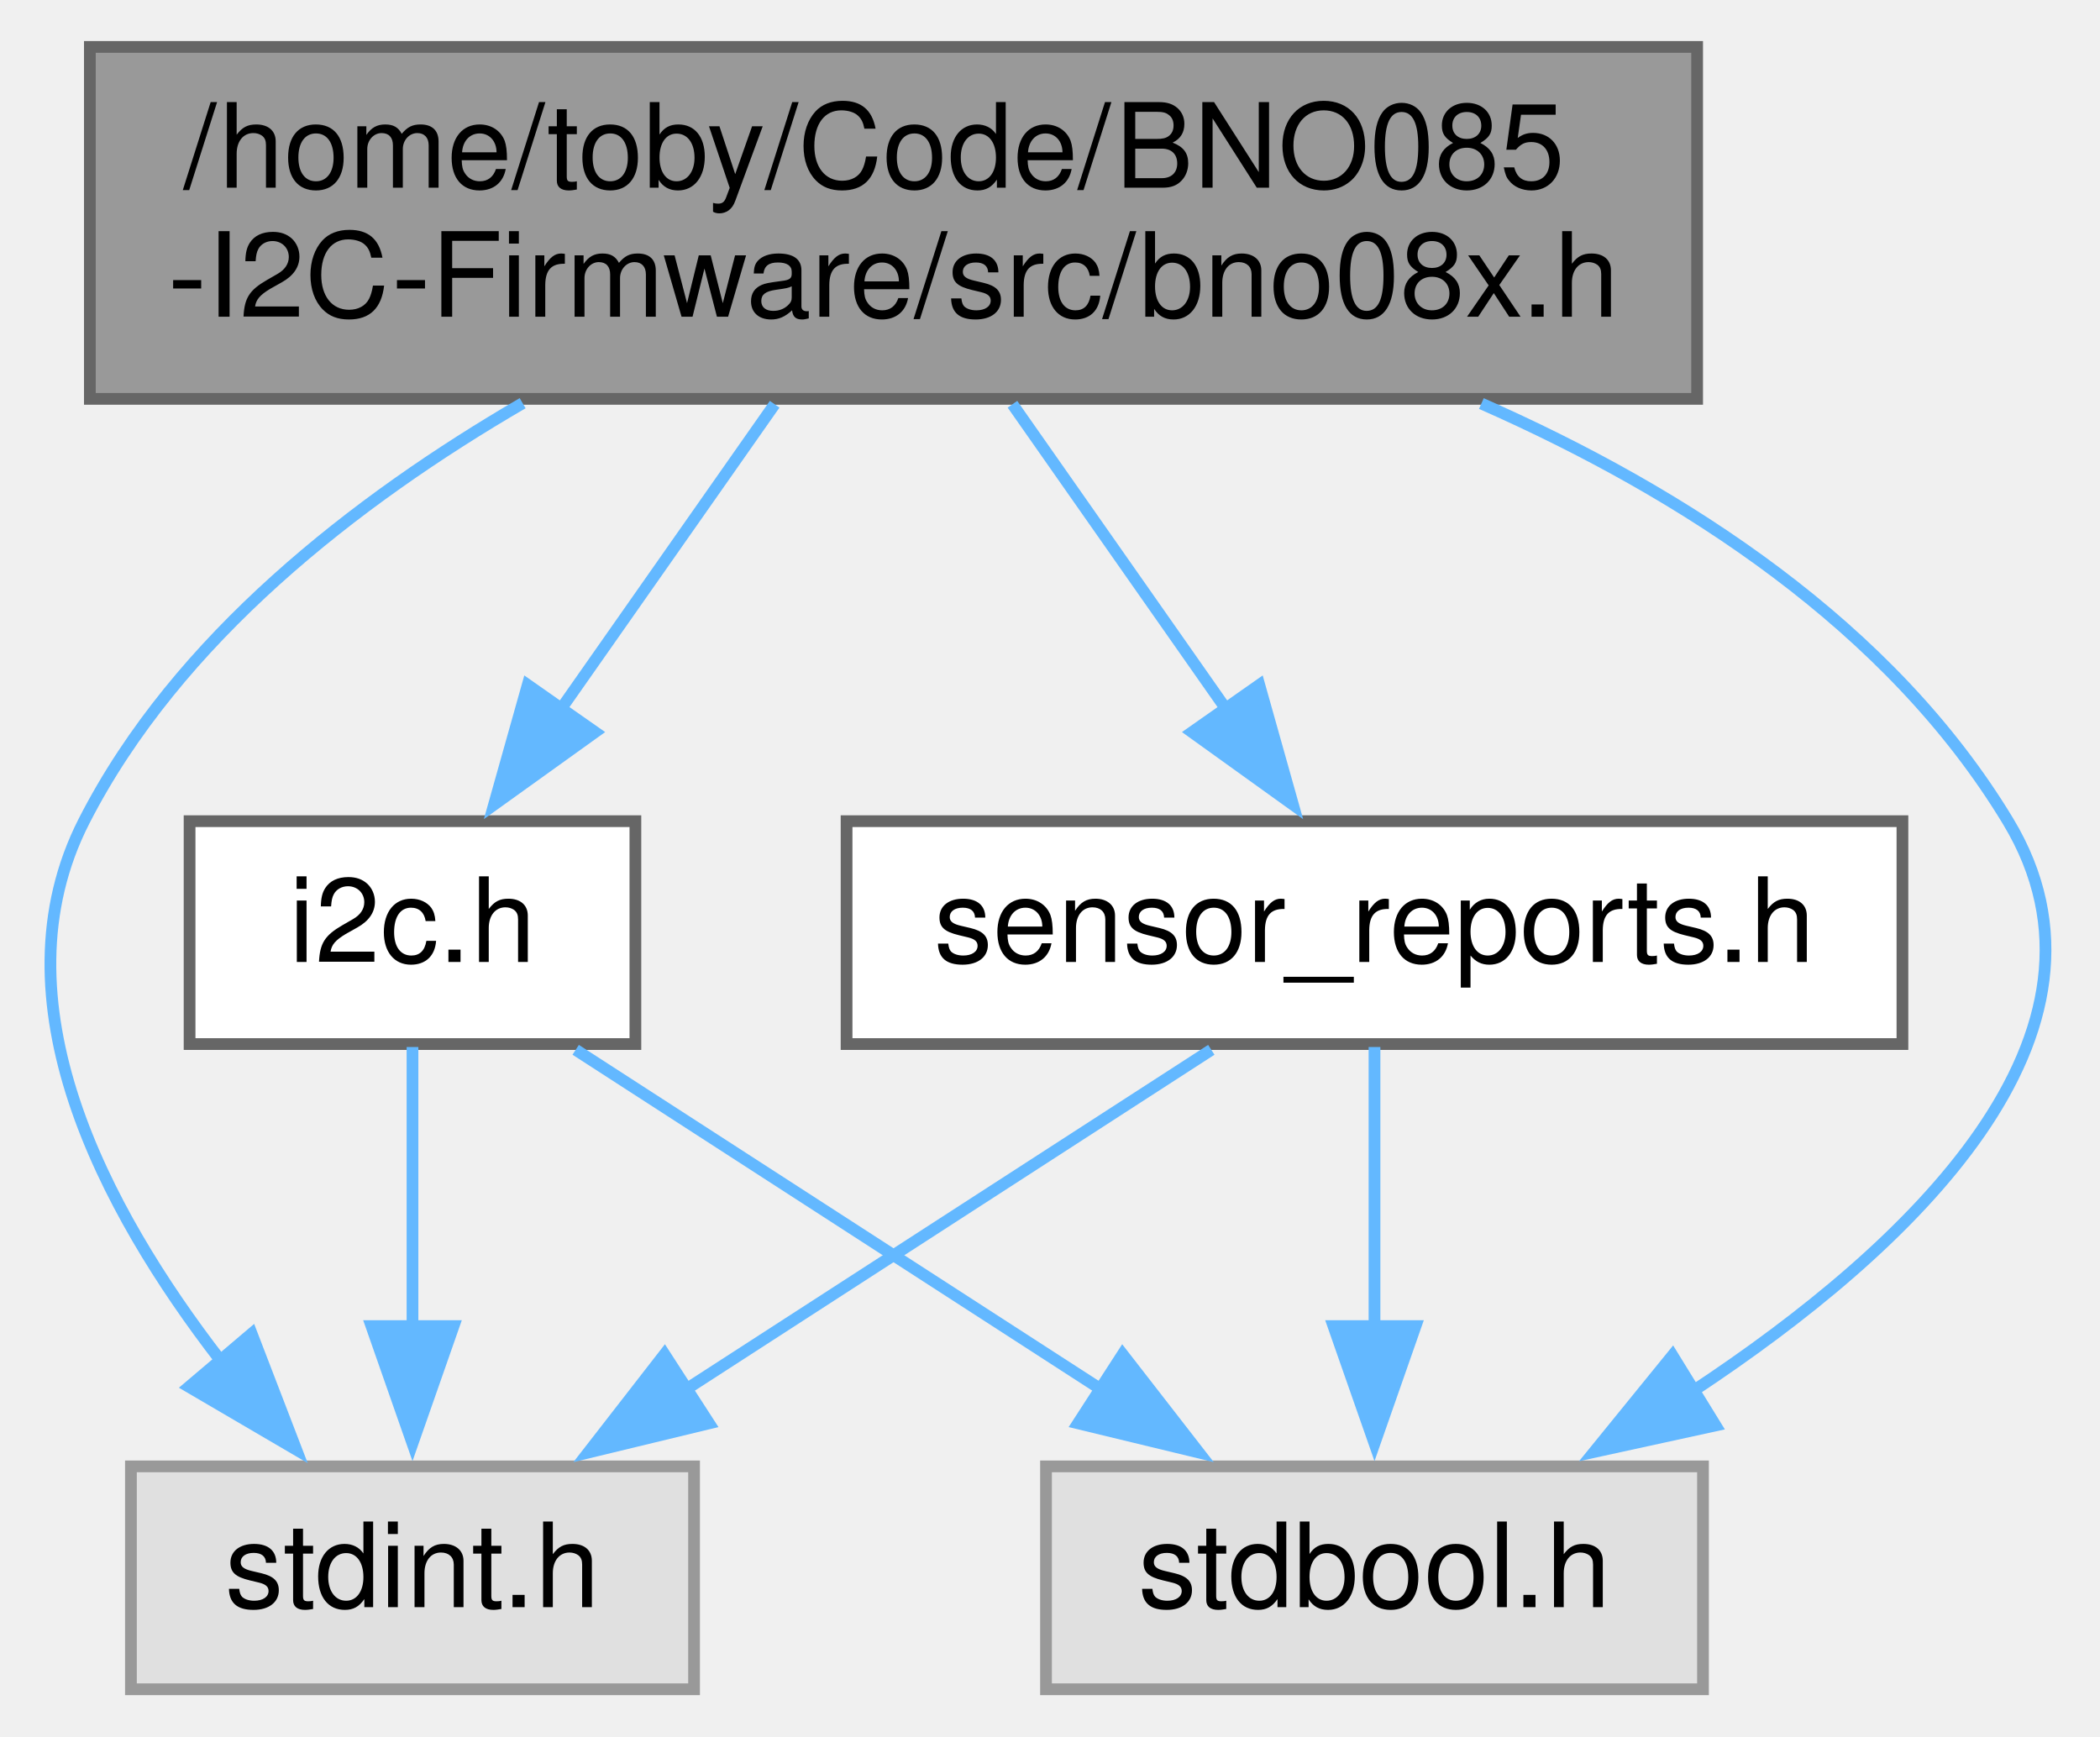
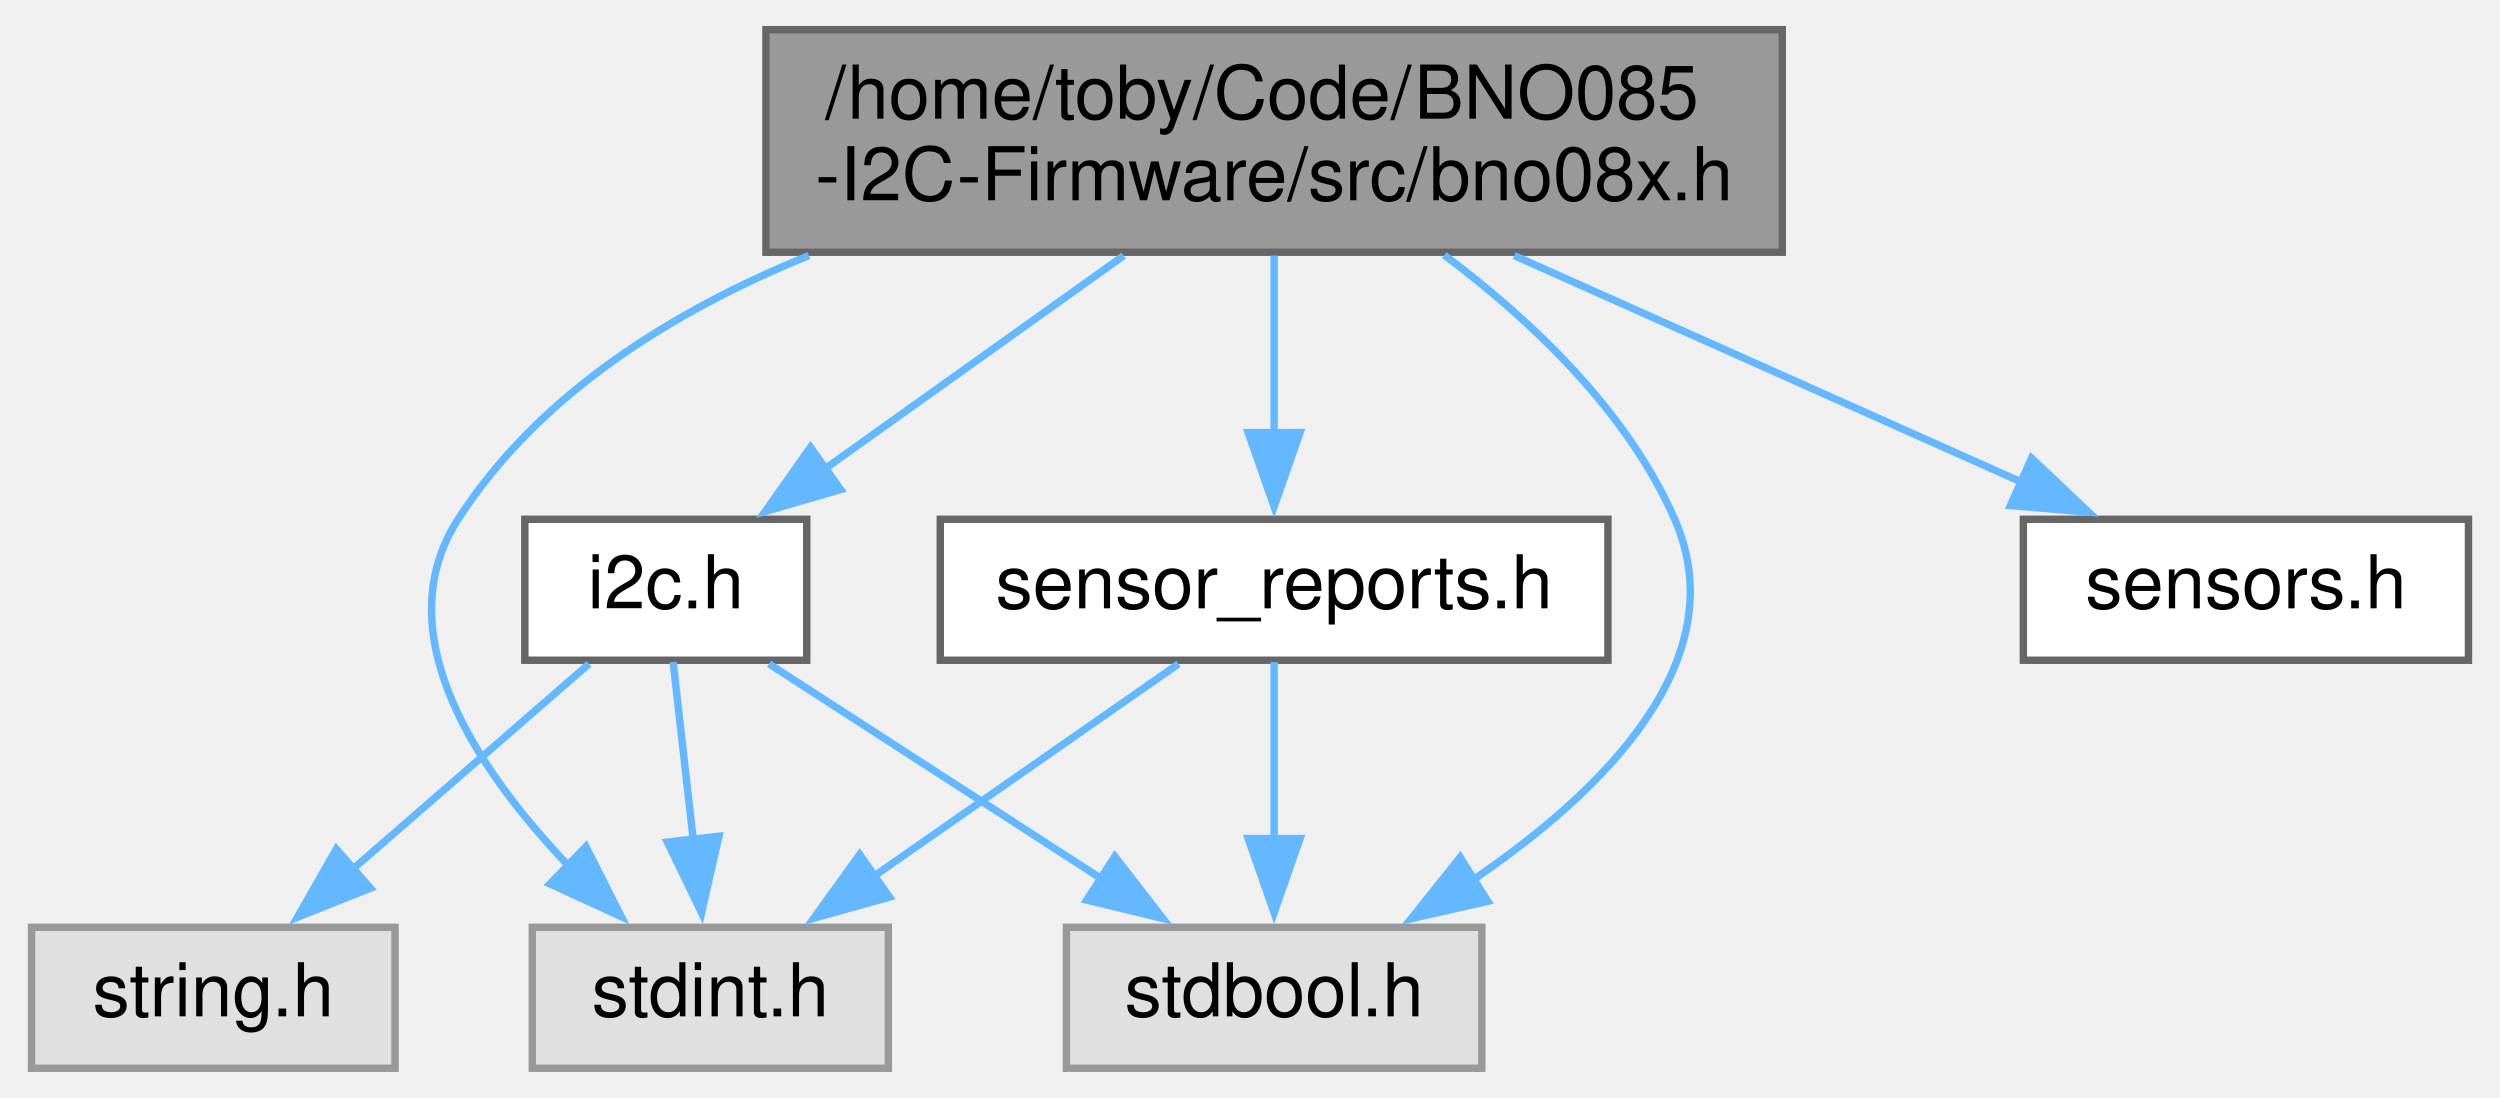
- <svg xmlns="http://www.w3.org/2000/svg" xmlns:xlink="http://www.w3.org/1999/xlink" width="179pt" height="148pt" viewBox="0.00 0.00 178.50 148.00">
+ <svg xmlns="http://www.w3.org/2000/svg" xmlns:xlink="http://www.w3.org/1999/xlink" width="337pt" height="148pt" viewBox="0.00 0.00 336.50 148.00">
  <g id="graph0" class="graph" transform="scale(1 1) rotate(0) translate(4 144)">
    <g id="node1" class="node">
      <g id="a_node1">
        <a xlink:title="Defines the top level entities for the library.">
-           <polygon fill="#999999" stroke="#666666" points="140.41,-140 3.41,-140 3.41,-110 140.41,-110 140.41,-140" />
-           <text text-anchor="start" x="11.41" y="-128" font-family="Helvetica,sans-Serif" font-size="10.00">/home/toby/Code/BNO085</text>
-           <text text-anchor="middle" x="71.91" y="-117" font-family="Helvetica,sans-Serif" font-size="10.00">-I2C-Firmware/src/bno08x.h</text>
+           <polygon fill="#999999" stroke="#666666" points="236,-140 99,-140 99,-110 236,-110 236,-140" />
+           <text text-anchor="start" x="107" y="-128" font-family="Helvetica,sans-Serif" font-size="10.00">/home/toby/Code/BNO085</text>
+           <text text-anchor="middle" x="167.5" y="-117" font-family="Helvetica,sans-Serif" font-size="10.00">-I2C-Firmware/src/bno08x.h</text>
        </a>
      </g>
    </g>
    <g id="node2" class="node">
      <g id="a_node2">
        <a xlink:title=" ">
-           <polygon fill="#e0e0e0" stroke="#999999" points="54.91,-19 6.91,-19 6.91,0 54.91,0 54.91,-19" />
-           <text text-anchor="middle" x="30.91" y="-7" font-family="Helvetica,sans-Serif" font-size="10.00">stdint.h</text>
+           <polygon fill="#e0e0e0" stroke="#999999" points="115.5,-19 67.5,-19 67.5,0 115.5,0 115.5,-19" />
+           <text text-anchor="middle" x="91.5" y="-7" font-family="Helvetica,sans-Serif" font-size="10.00">stdint.h</text>
        </a>
      </g>
    </g>
    <g id="edge1" class="edge">
-       <path fill="none" stroke="#63b8ff" d="M40.3,-109.63C26.13,-101.39 10.85,-89.55 2.91,-74 -4.86,-58.78 4.58,-40.93 14.54,-28.04" />
-       <polygon fill="#63b8ff" stroke="#63b8ff" points="17.2,-30.31 21,-20.43 11.86,-25.78 17.2,-30.31" />
+       <path fill="none" stroke="#63b8ff" d="M104.79,-109.55C86.41,-102.08 68.35,-90.84 57.5,-74 47.61,-58.65 60.07,-40.15 72.59,-27.09" />
+       <polygon fill="#63b8ff" stroke="#63b8ff" points="74.73,-29.89 79.51,-20.43 69.88,-24.85 74.73,-29.89" />
    </g>
    <g id="node3" class="node">
      <g id="a_node3">
        <a xlink:title=" ">
-           <polygon fill="#e0e0e0" stroke="#999999" points="140.91,-19 84.91,-19 84.91,0 140.91,0 140.91,-19" />
-           <text text-anchor="middle" x="112.91" y="-7" font-family="Helvetica,sans-Serif" font-size="10.00">stdbool.h</text>
+           <polygon fill="#e0e0e0" stroke="#999999" points="195.5,-19 139.5,-19 139.5,0 195.5,0 195.5,-19" />
+           <text text-anchor="middle" x="167.5" y="-7" font-family="Helvetica,sans-Serif" font-size="10.00">stdbool.h</text>
        </a>
      </g>
    </g>
    <g id="edge2" class="edge">
-       <path fill="none" stroke="#63b8ff" d="M122.02,-109.6C139.34,-101.96 156.89,-90.59 166.91,-74 177.88,-55.83 158.56,-37.64 140.06,-25.42" />
-       <polygon fill="#63b8ff" stroke="#63b8ff" points="141.98,-22.49 131.63,-20.23 138.31,-28.45 141.98,-22.49" />
+       <path fill="none" stroke="#63b8ff" d="M190.43,-109.62C202.08,-100.9 215.11,-88.63 221.5,-74 229.86,-54.87 211.64,-37.13 194.15,-25.29" />
+       <polygon fill="#63b8ff" stroke="#63b8ff" points="196.3,-22.51 185.97,-20.16 192.58,-28.44 196.3,-22.51" />
    </g>
    <g id="node4" class="node">
      <g id="a_node4">
-         <a xlink:href="i2c_8h_source.html" target="_top" xlink:title=" ">
-           <polygon fill="white" stroke="#666666" points="49.91,-74 11.91,-74 11.91,-55 49.91,-55 49.91,-74" />
-           <text text-anchor="middle" x="30.91" y="-62" font-family="Helvetica,sans-Serif" font-size="10.00">i2c.h</text>
+         <a xlink:href="i2c_8h.html" target="_top" xlink:title="I2C related definitions.">
+           <polygon fill="white" stroke="#666666" points="104.5,-74 66.5,-74 66.5,-55 104.5,-55 104.5,-74" />
+           <text text-anchor="middle" x="85.5" y="-62" font-family="Helvetica,sans-Serif" font-size="10.00">i2c.h</text>
        </a>
      </g>
    </g>
    <g id="edge3" class="edge">
-       <path fill="none" stroke="#63b8ff" d="M61.78,-109.54C56.25,-101.65 49.35,-91.81 43.48,-83.44" />
-       <polygon fill="#63b8ff" stroke="#63b8ff" points="46.47,-81.59 37.86,-75.41 40.73,-85.61 46.47,-81.59" />
+       <path fill="none" stroke="#63b8ff" d="M147.23,-109.54C134.96,-100.78 119.32,-89.63 106.85,-80.73" />
+       <polygon fill="#63b8ff" stroke="#63b8ff" points="109.07,-78.01 98.89,-75.05 105,-83.71 109.07,-78.01" />
+     </g>
+     <g id="node6" class="node">
+       <g id="a_node6">
+         <a xlink:href="sensors_8h.html" target="_top" xlink:title="Sensor related definitions.">
+           <polygon fill="white" stroke="#666666" points="328.5,-74 268.5,-74 268.5,-55 328.5,-55 328.5,-74" />
+           <text text-anchor="middle" x="298.5" y="-62" font-family="Helvetica,sans-Serif" font-size="10.00">sensors.h</text>
+         </a>
+       </g>
+     </g>
+     <g id="edge7" class="edge">
+       <path fill="none" stroke="#63b8ff" d="M199.88,-109.54C220.82,-100.19 247.88,-88.1 268.36,-78.96" />
+       <polygon fill="#63b8ff" stroke="#63b8ff" points="269.6,-82.24 277.31,-74.96 266.75,-75.85 269.6,-82.24" />
+     </g>
+     <g id="node7" class="node">
+       <g id="a_node7">
+         <a xlink:href="sensor__reports_8h.html" target="_top" xlink:title="Definitions for all input reports available from the BNO08x.">
+           <polygon fill="white" stroke="#666666" points="212.5,-74 122.5,-74 122.5,-55 212.5,-55 212.5,-74" />
+           <text text-anchor="middle" x="167.5" y="-62" font-family="Helvetica,sans-Serif" font-size="10.00">sensor_reports.h</text>
+         </a>
+       </g>
+     </g>
+     <g id="edge8" class="edge">
+       <path fill="none" stroke="#63b8ff" d="M167.5,-109.54C167.5,-102.34 167.5,-93.53 167.5,-85.68" />
+       <polygon fill="#63b8ff" stroke="#63b8ff" points="171,-85.69 167.5,-75.69 164,-85.69 171,-85.69" />
+     </g>
+     <g id="edge4" class="edge">
+       <path fill="none" stroke="#63b8ff" d="M86.49,-54.75C87.23,-48.19 88.28,-38.95 89.22,-30.6" />
+       <polygon fill="#63b8ff" stroke="#63b8ff" points="92.67,-31.28 90.32,-20.95 85.71,-30.49 92.67,-31.28" />
+     </g>
+     <g id="edge5" class="edge">
+       <path fill="none" stroke="#63b8ff" d="M99.41,-54.51C111.74,-46.54 129.97,-34.75 144.47,-25.38" />
+       <polygon fill="#63b8ff" stroke="#63b8ff" points="146.03,-28.55 152.52,-20.18 142.23,-22.67 146.03,-28.55" />
    </g>
    <g id="node5" class="node">
      <g id="a_node5">
-         <a xlink:href="sensor__reports_8h_source.html" target="_top" xlink:title=" ">
-           <polygon fill="white" stroke="#666666" points="157.91,-74 67.91,-74 67.91,-55 157.91,-55 157.91,-74" />
-           <text text-anchor="middle" x="112.91" y="-62" font-family="Helvetica,sans-Serif" font-size="10.00">sensor_reports.h</text>
+         <a xlink:title=" ">
+           <polygon fill="#e0e0e0" stroke="#999999" points="49,-19 0,-19 0,0 49,0 49,-19" />
+           <text text-anchor="middle" x="24.5" y="-7" font-family="Helvetica,sans-Serif" font-size="10.00">string.h</text>
        </a>
      </g>
    </g>
    <g id="edge6" class="edge">
-       <path fill="none" stroke="#63b8ff" d="M82.05,-109.54C87.58,-101.65 94.47,-91.81 100.34,-83.44" />
-       <polygon fill="#63b8ff" stroke="#63b8ff" points="103.09,-85.61 105.96,-75.41 97.36,-81.59 103.09,-85.61" />
+       <path fill="none" stroke="#63b8ff" d="M75.15,-54.51C66.42,-46.93 53.71,-35.88 43.2,-26.75" />
+       <polygon fill="#63b8ff" stroke="#63b8ff" points="45.68,-24.27 35.84,-20.35 41.09,-29.55 45.68,-24.27" />
    </g>
-     <g id="edge4" class="edge">
-       <path fill="none" stroke="#63b8ff" d="M30.91,-54.75C30.91,-48.27 30.91,-39.16 30.91,-30.9" />
-       <polygon fill="#63b8ff" stroke="#63b8ff" points="34.41,-30.96 30.91,-20.96 27.41,-30.96 34.41,-30.96" />
+     <g id="edge9" class="edge">
+       <path fill="none" stroke="#63b8ff" d="M154.61,-54.51C143.4,-46.7 126.93,-35.21 113.62,-25.93" />
+       <polygon fill="#63b8ff" stroke="#63b8ff" points="115.65,-23.07 105.44,-20.22 111.64,-28.81 115.65,-23.07" />
    </g>
-     <g id="edge5" class="edge">
-       <path fill="none" stroke="#63b8ff" d="M44.82,-54.51C57.15,-46.54 75.39,-34.75 89.89,-25.38" />
-       <polygon fill="#63b8ff" stroke="#63b8ff" points="91.44,-28.55 97.94,-20.18 87.64,-22.67 91.44,-28.55" />
-     </g>
-     <g id="edge7" class="edge">
-       <path fill="none" stroke="#63b8ff" d="M99,-54.51C86.68,-46.54 68.44,-34.75 53.94,-25.38" />
-       <polygon fill="#63b8ff" stroke="#63b8ff" points="56.19,-22.67 45.89,-20.18 52.39,-28.55 56.19,-22.67" />
-     </g>
-     <g id="edge8" class="edge">
-       <path fill="none" stroke="#63b8ff" d="M112.91,-54.75C112.91,-48.27 112.91,-39.16 112.91,-30.9" />
-       <polygon fill="#63b8ff" stroke="#63b8ff" points="116.41,-30.96 112.91,-20.96 109.41,-30.96 116.41,-30.96" />
+     <g id="edge10" class="edge">
+       <path fill="none" stroke="#63b8ff" d="M167.5,-54.75C167.5,-48.27 167.5,-39.16 167.5,-30.9" />
+       <polygon fill="#63b8ff" stroke="#63b8ff" points="171,-30.96 167.5,-20.96 164,-30.96 171,-30.96" />
    </g>
  </g>
</svg>
